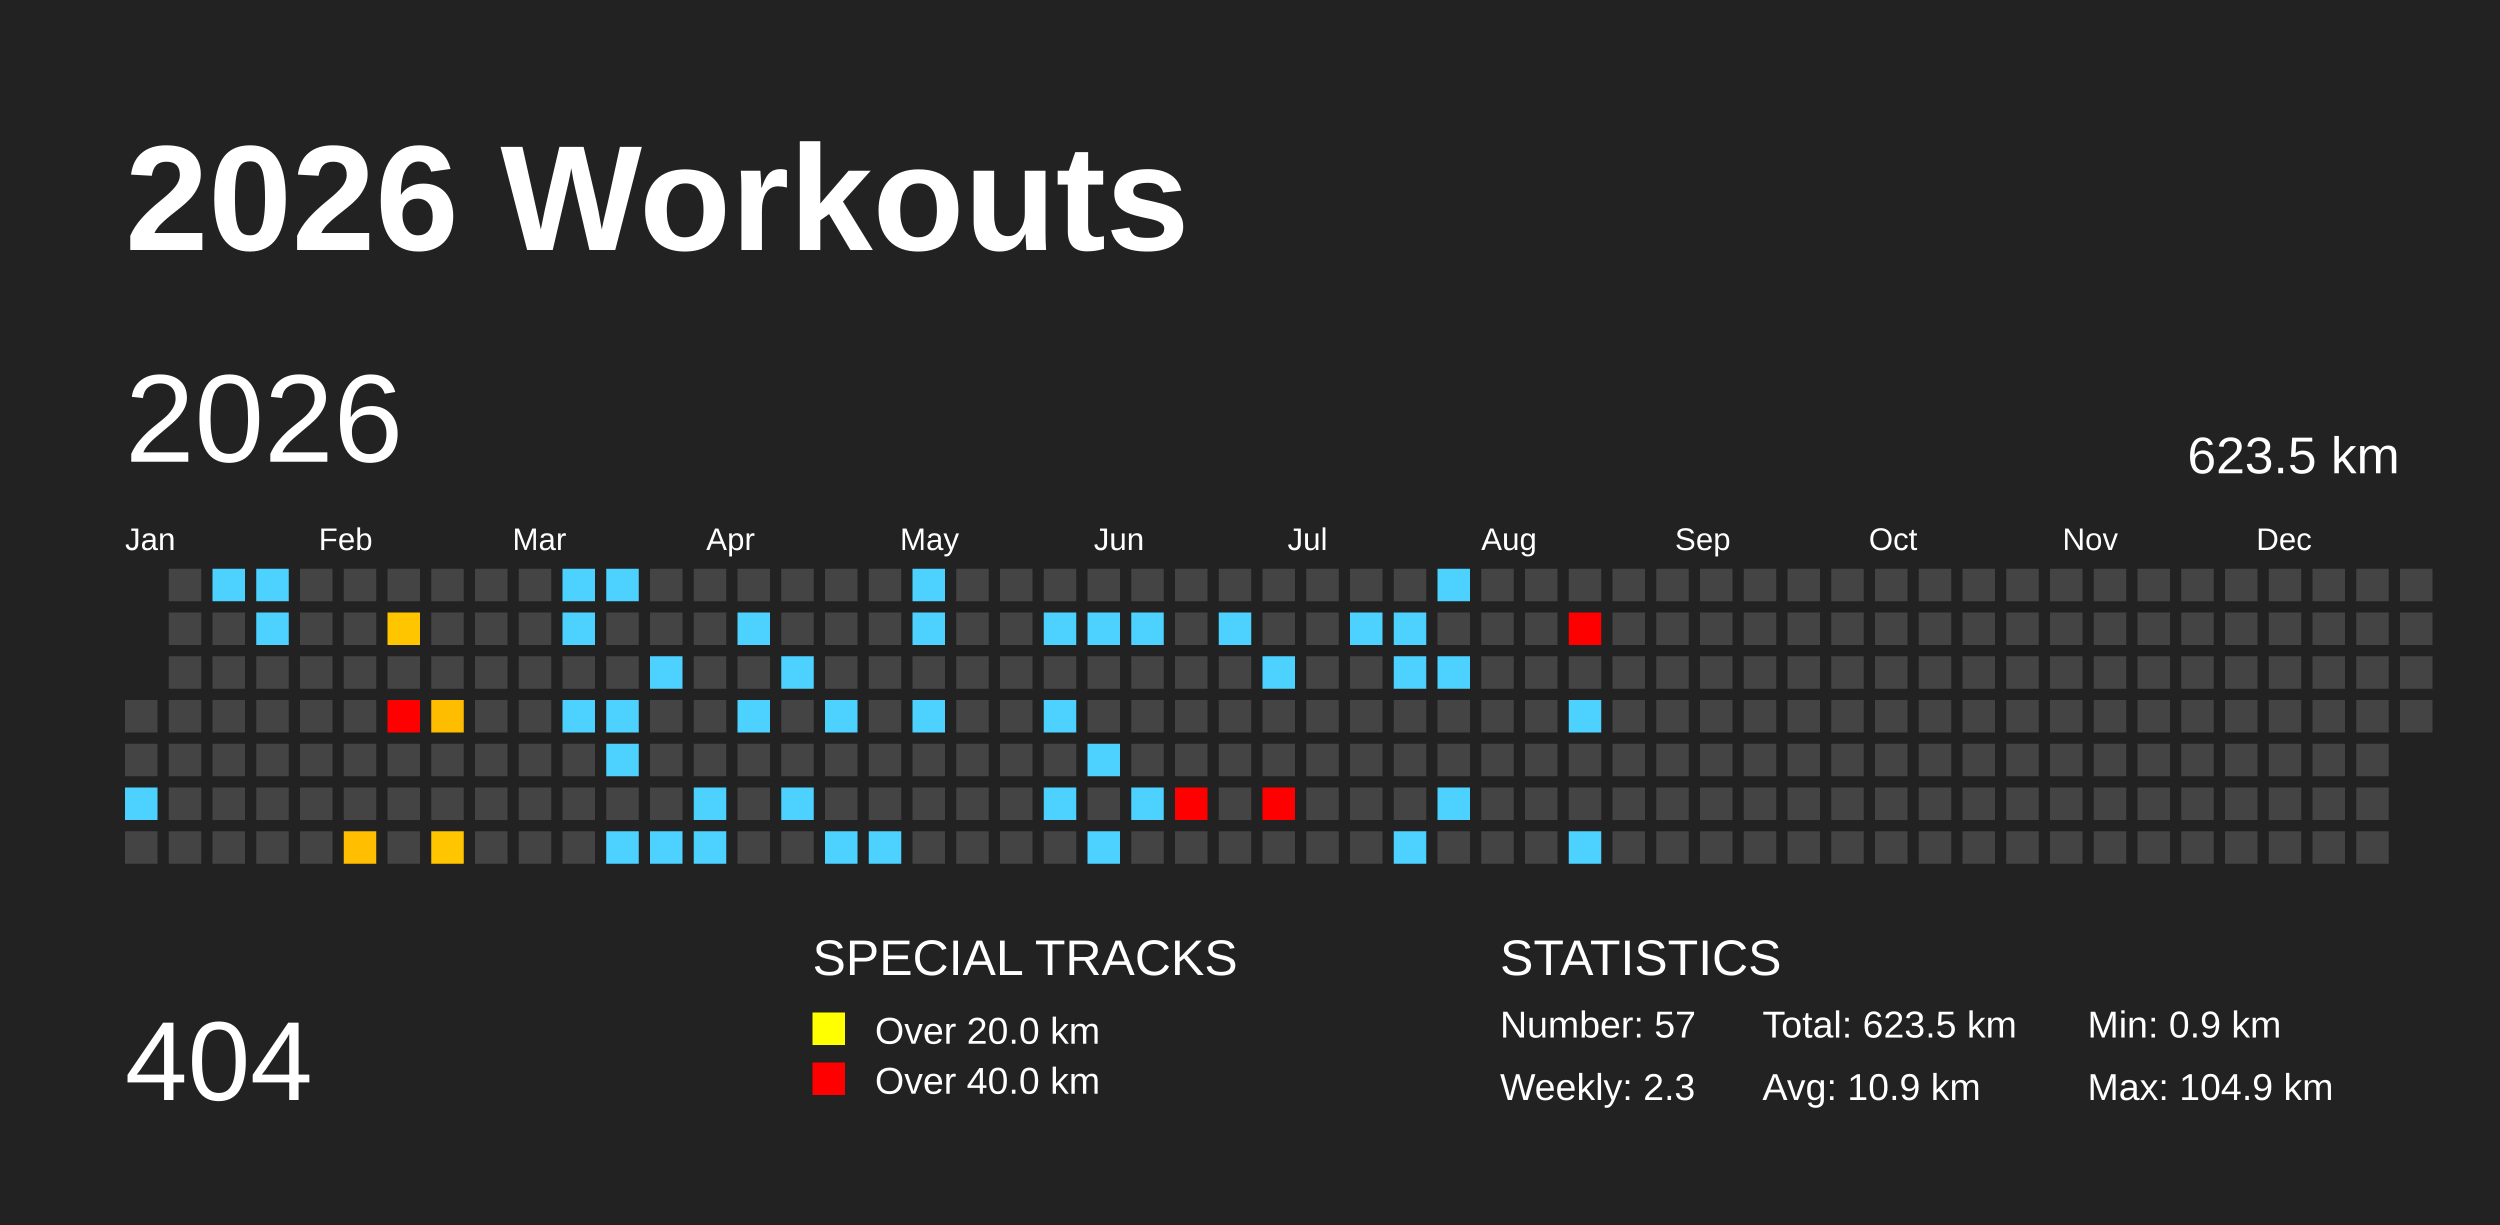
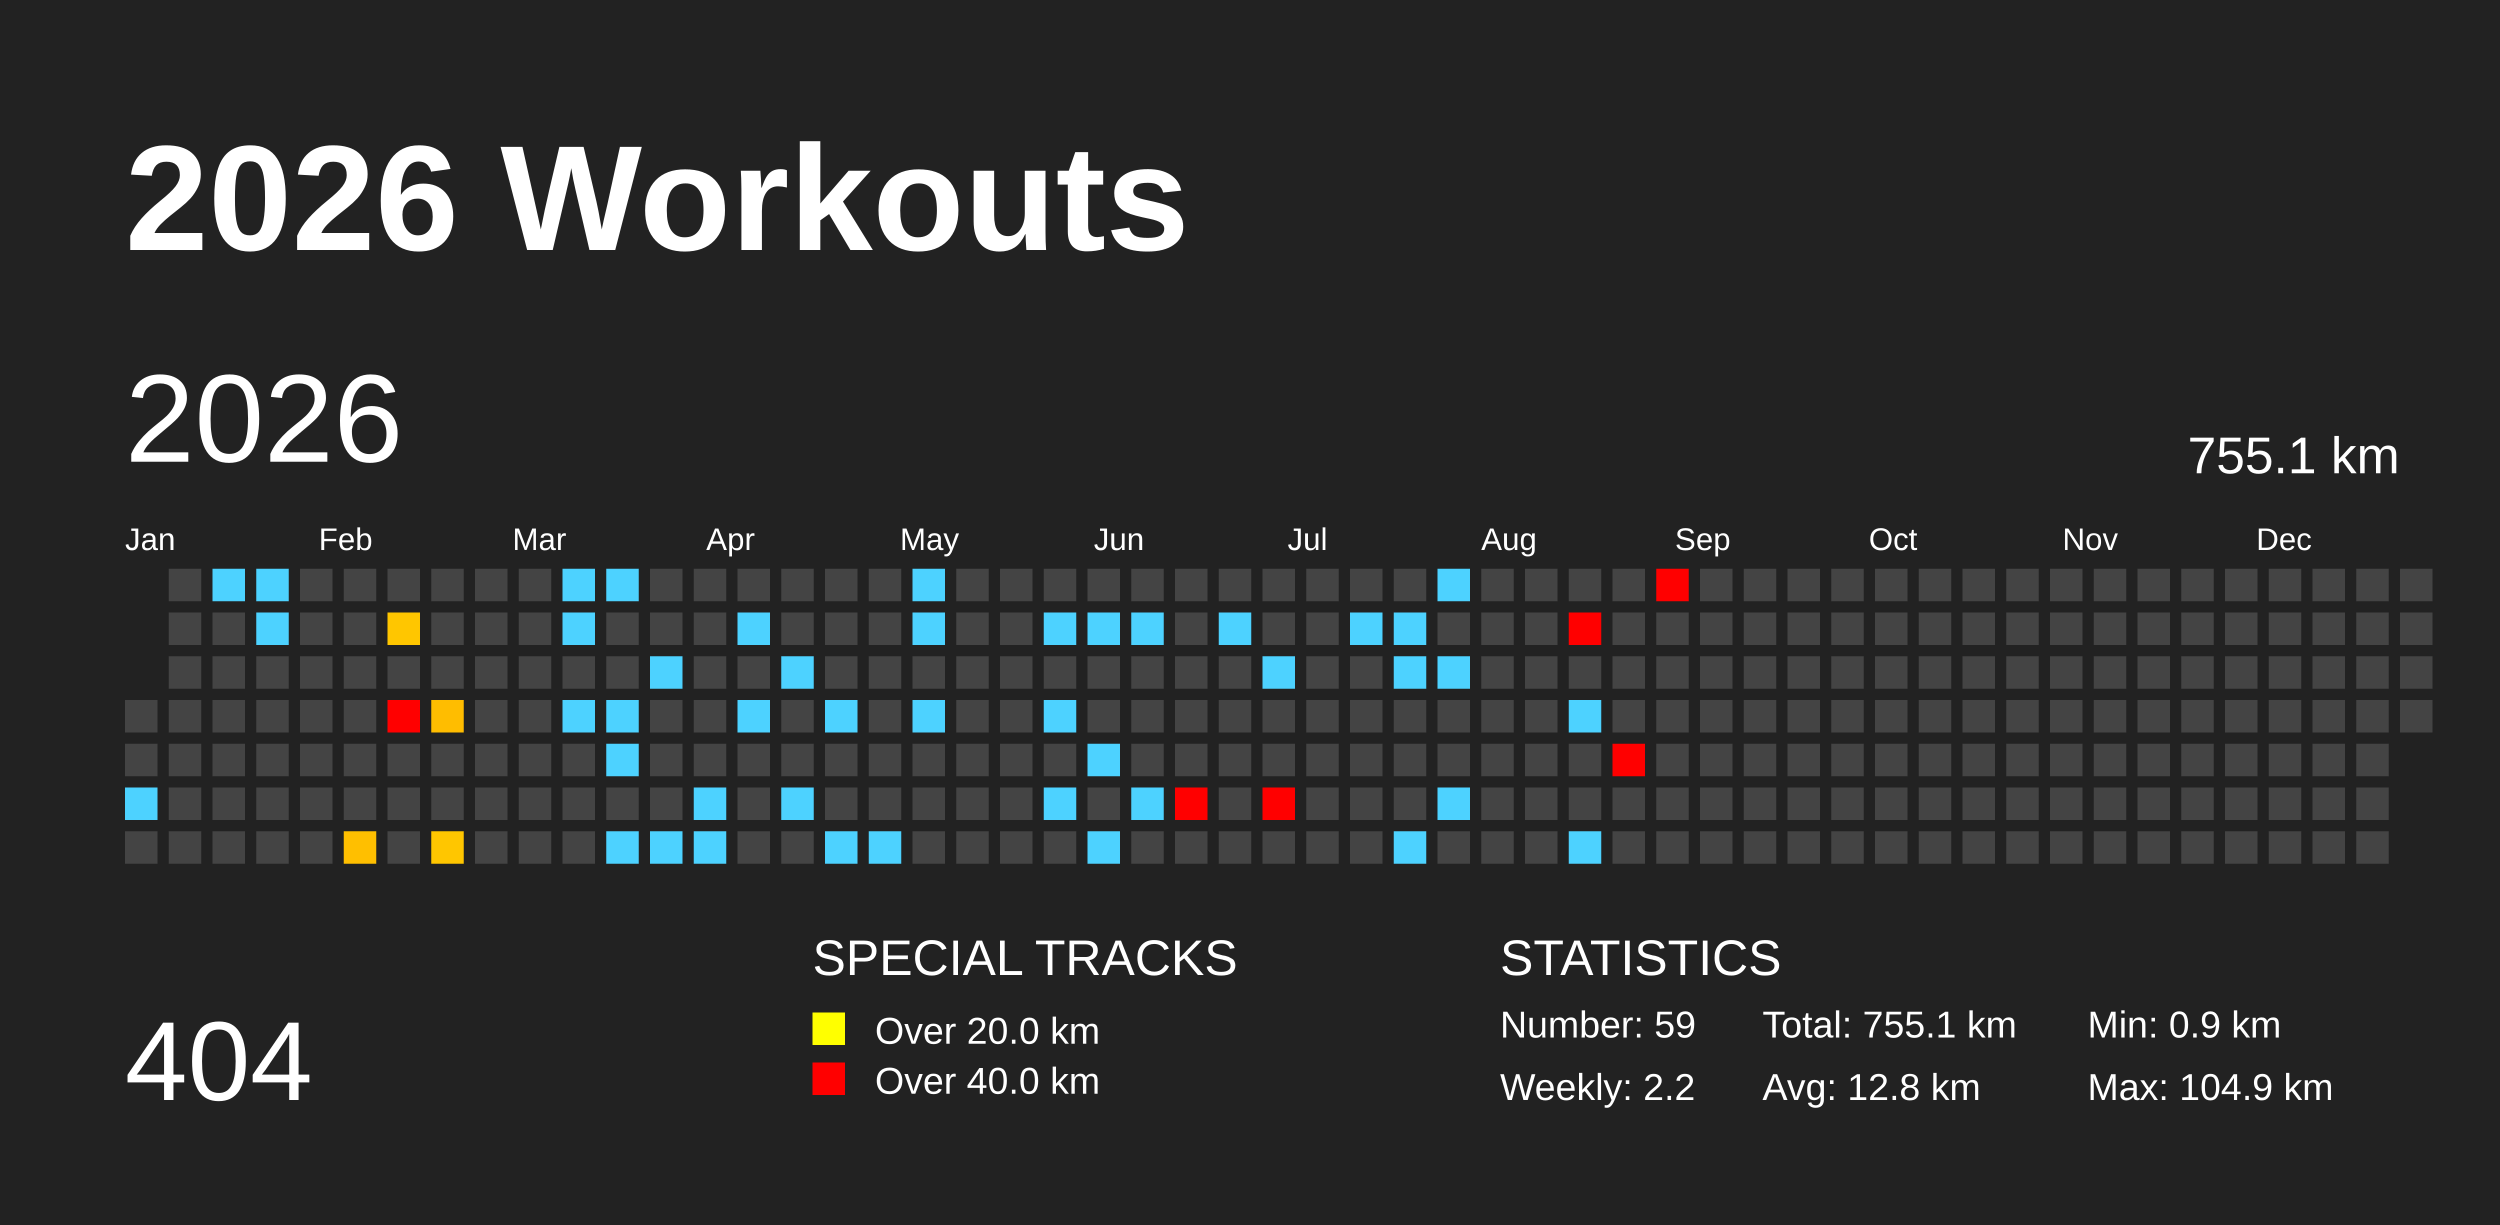
<svg xmlns="http://www.w3.org/2000/svg" baseProfile="full" height="98mm" version="1.1" viewBox="0,0,200,98" width="200mm">
  <defs>
    <pattern height="2" id="indoor-stripe" patternUnits="userSpaceOnUse" width="2">
      <line stroke="white" stroke-opacity="0.45" stroke-width="0.5" x1="0" x2="2" y1="2" y2="0" />
    </pattern>
  </defs>
  <rect fill="#222222" height="98" width="200" x="0" y="0" />
  <text fill="#FFFFFF" style="font-size:12px; font-family:Arial; font-weight:bold;" x="10" y="20">2026 Workouts</text>
  <text fill="#FFFFFF" style="font-size:9px; font-family:Arial" x="10" y="88">404</text>
  <text fill="#FFFFFF" style="font-size:4px; font-family:Arial" x="65" y="78">SPECIAL TRACKS</text>
  <rect fill="yellow" height="2.6" width="2.6" x="65" y="81" />
  <text fill="#FFFFFF" style="font-size:3px; font-family:Arial" x="70" y="83.5">Over 20.0 km</text>
  <rect fill="red" height="2.6" width="2.6" x="65" y="85" />
  <text fill="#FFFFFF" style="font-size:3px; font-family:Arial" x="70" y="87.5">Over 40.0 km</text>
  <text fill="#FFFFFF" style="font-size:4px; font-family:Arial" x="120" y="78">STATISTICS</text>
-   <text fill="#FFFFFF" style="font-size:3px; font-family:Arial" x="120" y="83">Number: 57</text>
-   <text fill="#FFFFFF" style="font-size:3px; font-family:Arial" x="120" y="88">Weekly: 2.3</text>
-   <text fill="#FFFFFF" style="font-size:3px; font-family:Arial" x="141" y="83">Total: 623.5 km</text>
-   <text fill="#FFFFFF" style="font-size:3px; font-family:Arial" x="141" y="88">Avg: 10.9 km</text>
+   <text fill="#FFFFFF" style="font-size:3px; font-family:Arial" x="120" y="83">Number: 59</text>
+   <text fill="#FFFFFF" style="font-size:3px; font-family:Arial" x="120" y="88">Weekly: 2.2</text>
+   <text fill="#FFFFFF" style="font-size:3px; font-family:Arial" x="141" y="83">Total: 755.1 km</text>
+   <text fill="#FFFFFF" style="font-size:3px; font-family:Arial" x="141" y="88">Avg: 12.8 km</text>
  <text fill="#FFFFFF" style="font-size:3px; font-family:Arial" x="167" y="83">Min: 0.9 km</text>
  <text fill="#FFFFFF" style="font-size:3px; font-family:Arial" x="167" y="88">Max: 104.9 km</text>
  <text dominant-baseline="hanging" fill="#FFFFFF" style="font-size:10.0px; font-family:Arial;" x="10" y="30">2026</text>
-   <text dominant-baseline="hanging" fill="#FFFFFF" style="font-size:4.125px; font-family:Arial;" x="175" y="35">623.5 km</text>
+   <text dominant-baseline="hanging" fill="#FFFFFF" style="font-size:4.125px; font-family:Arial;" x="175" y="35">755.1 km</text>
  <text fill="#FFFFFF" style="font-size:2.5px; font-family:Arial" x="10.0" y="44">Jan</text>
  <text fill="#FFFFFF" style="font-size:2.5px; font-family:Arial" x="25.5" y="44">Feb</text>
  <text fill="#FFFFFF" style="font-size:2.5px; font-family:Arial" x="41.0" y="44">Mar</text>
  <text fill="#FFFFFF" style="font-size:2.5px; font-family:Arial" x="56.5" y="44">Apr</text>
  <text fill="#FFFFFF" style="font-size:2.5px; font-family:Arial" x="72.0" y="44">May</text>
  <text fill="#FFFFFF" style="font-size:2.5px; font-family:Arial" x="87.5" y="44">Jun</text>
  <text fill="#FFFFFF" style="font-size:2.5px; font-family:Arial" x="103.0" y="44">Jul</text>
  <text fill="#FFFFFF" style="font-size:2.5px; font-family:Arial" x="118.5" y="44">Aug</text>
  <text fill="#FFFFFF" style="font-size:2.5px; font-family:Arial" x="134.0" y="44">Sep</text>
  <text fill="#FFFFFF" style="font-size:2.5px; font-family:Arial" x="149.5" y="44">Oct</text>
  <text fill="#FFFFFF" style="font-size:2.5px; font-family:Arial" x="165.0" y="44">Nov</text>
  <text fill="#FFFFFF" style="font-size:2.5px; font-family:Arial" x="180.5" y="44">Dec</text>
  <rect fill="#444444" height="2.6" width="2.6" x="10.0" y="56.0" />
  <rect fill="#444444" height="2.6" width="2.6" x="10.0" y="59.5" />
  <rect fill="#4dd2ff" height="2.6" width="2.6" x="10.0" y="63.0" />
  <rect fill="#444444" height="2.6" width="2.6" x="10.0" y="66.5" />
  <rect fill="#444444" height="2.6" width="2.6" x="13.5" y="45.5" />
  <rect fill="#444444" height="2.6" width="2.6" x="13.5" y="49.0" />
  <rect fill="#444444" height="2.6" width="2.6" x="13.5" y="52.5" />
  <rect fill="#444444" height="2.6" width="2.6" x="13.5" y="56.0" />
  <rect fill="#444444" height="2.6" width="2.6" x="13.5" y="59.5" />
  <rect fill="#444444" height="2.6" width="2.6" x="13.5" y="63.0" />
  <rect fill="#444444" height="2.6" width="2.6" x="13.5" y="66.5" />
  <rect fill="#4dd2ff" height="2.6" width="2.6" x="17.0" y="45.5" />
  <rect fill="#444444" height="2.6" width="2.6" x="17.0" y="49.0" />
  <rect fill="#444444" height="2.6" width="2.6" x="17.0" y="52.5" />
  <rect fill="#444444" height="2.6" width="2.6" x="17.0" y="56.0" />
  <rect fill="#444444" height="2.6" width="2.6" x="17.0" y="59.5" />
  <rect fill="#444444" height="2.6" width="2.6" x="17.0" y="63.0" />
  <rect fill="#444444" height="2.6" width="2.6" x="17.0" y="66.5" />
  <rect fill="#4dd2ff" height="2.6" width="2.6" x="20.5" y="45.5" />
  <rect fill="#4dd2ff" height="2.6" width="2.6" x="20.5" y="49.0" />
  <rect fill="#444444" height="2.6" width="2.6" x="20.5" y="52.5" />
  <rect fill="#444444" height="2.6" width="2.6" x="20.5" y="56.0" />
  <rect fill="#444444" height="2.6" width="2.6" x="20.5" y="59.5" />
  <rect fill="#444444" height="2.6" width="2.6" x="20.5" y="63.0" />
  <rect fill="#444444" height="2.6" width="2.6" x="20.5" y="66.5" />
  <rect fill="#444444" height="2.6" width="2.6" x="24.0" y="45.5" />
  <rect fill="#444444" height="2.6" width="2.6" x="24.0" y="49.0" />
  <rect fill="#444444" height="2.6" width="2.6" x="24.0" y="52.5" />
  <rect fill="#444444" height="2.6" width="2.6" x="24.0" y="56.0" />
  <rect fill="#444444" height="2.6" width="2.6" x="24.0" y="59.5" />
  <rect fill="#444444" height="2.6" width="2.6" x="24.0" y="63.0" />
  <rect fill="#444444" height="2.6" width="2.6" x="24.0" y="66.5" />
  <rect fill="#444444" height="2.6" width="2.6" x="27.5" y="45.5" />
  <rect fill="#444444" height="2.6" width="2.6" x="27.5" y="49.0" />
  <rect fill="#444444" height="2.6" width="2.6" x="27.5" y="52.5" />
  <rect fill="#444444" height="2.6" width="2.6" x="27.5" y="56.0" />
  <rect fill="#444444" height="2.6" width="2.6" x="27.5" y="59.5" />
  <rect fill="#444444" height="2.6" width="2.6" x="27.5" y="63.0" />
  <rect fill="#ffbf00" height="2.6" width="2.6" x="27.5" y="66.5" />
  <rect fill="#444444" height="2.6" width="2.6" x="31.0" y="45.5" />
  <rect fill="#ffc600" height="2.6" width="2.6" x="31.0" y="49.0" />
  <rect fill="#444444" height="2.6" width="2.6" x="31.0" y="52.5" />
  <rect fill="red" height="2.6" width="2.6" x="31.0" y="56.0" />
  <rect fill="#444444" height="2.6" width="2.6" x="31.0" y="59.5" />
  <rect fill="#444444" height="2.6" width="2.6" x="31.0" y="63.0" />
  <rect fill="#444444" height="2.6" width="2.6" x="31.0" y="66.5" />
  <rect fill="#444444" height="2.6" width="2.6" x="34.5" y="45.5" />
  <rect fill="#444444" height="2.6" width="2.6" x="34.5" y="49.0" />
  <rect fill="#444444" height="2.6" width="2.6" x="34.5" y="52.5" />
  <rect fill="#ffbd00" height="2.6" width="2.6" x="34.5" y="56.0" />
  <rect fill="#444444" height="2.6" width="2.6" x="34.5" y="59.5" />
  <rect fill="#444444" height="2.6" width="2.6" x="34.5" y="63.0" />
  <rect fill="#ffc600" height="2.6" width="2.6" x="34.5" y="66.5" />
  <rect fill="#444444" height="2.6" width="2.6" x="38.0" y="45.5" />
  <rect fill="#444444" height="2.6" width="2.6" x="38.0" y="49.0" />
  <rect fill="#444444" height="2.6" width="2.6" x="38.0" y="52.5" />
  <rect fill="#444444" height="2.6" width="2.6" x="38.0" y="56.0" />
  <rect fill="#444444" height="2.6" width="2.6" x="38.0" y="59.5" />
  <rect fill="#444444" height="2.6" width="2.6" x="38.0" y="63.0" />
  <rect fill="#444444" height="2.6" width="2.6" x="38.0" y="66.5" />
  <rect fill="#444444" height="2.6" width="2.6" x="41.5" y="45.5" />
  <rect fill="#444444" height="2.6" width="2.6" x="41.5" y="49.0" />
  <rect fill="#444444" height="2.6" width="2.6" x="41.5" y="52.5" />
  <rect fill="#444444" height="2.6" width="2.6" x="41.5" y="56.0" />
  <rect fill="#444444" height="2.6" width="2.6" x="41.5" y="59.5" />
  <rect fill="#444444" height="2.6" width="2.6" x="41.5" y="63.0" />
  <rect fill="#444444" height="2.6" width="2.6" x="41.5" y="66.5" />
  <rect fill="#4dd2ff" height="2.6" width="2.6" x="45.0" y="45.5" />
  <rect fill="#4dd2ff" height="2.6" width="2.6" x="45.0" y="49.0" />
  <rect fill="#444444" height="2.6" width="2.6" x="45.0" y="52.5" />
  <rect fill="#4dd2ff" height="2.6" width="2.6" x="45.0" y="56.0" />
  <rect fill="#444444" height="2.6" width="2.6" x="45.0" y="59.5" />
  <rect fill="#444444" height="2.6" width="2.6" x="45.0" y="63.0" />
  <rect fill="#444444" height="2.6" width="2.6" x="45.0" y="66.5" />
  <rect fill="#4dd2ff" height="2.6" width="2.6" x="48.5" y="45.5" />
  <rect fill="#444444" height="2.6" width="2.6" x="48.5" y="49.0" />
  <rect fill="#444444" height="2.6" width="2.6" x="48.5" y="52.5" />
  <rect fill="#4dd2ff" height="2.6" width="2.6" x="48.5" y="56.0" />
  <rect fill="#4dd2ff" height="2.6" width="2.6" x="48.5" y="59.5" />
  <rect fill="#444444" height="2.6" width="2.6" x="48.5" y="63.0" />
  <rect fill="#4dd2ff" height="2.6" width="2.6" x="48.5" y="66.5" />
  <rect fill="#444444" height="2.6" width="2.6" x="52.0" y="45.5" />
  <rect fill="#444444" height="2.6" width="2.6" x="52.0" y="49.0" />
  <rect fill="#4dd2ff" height="2.6" width="2.6" x="52.0" y="52.5" />
  <rect fill="#444444" height="2.6" width="2.6" x="52.0" y="56.0" />
  <rect fill="#444444" height="2.6" width="2.6" x="52.0" y="59.5" />
  <rect fill="#444444" height="2.6" width="2.6" x="52.0" y="63.0" />
  <rect fill="#4dd2ff" height="2.6" width="2.6" x="52.0" y="66.5" />
  <rect fill="#444444" height="2.6" width="2.6" x="55.5" y="45.5" />
  <rect fill="#444444" height="2.6" width="2.6" x="55.5" y="49.0" />
  <rect fill="#444444" height="2.6" width="2.6" x="55.5" y="52.5" />
  <rect fill="#444444" height="2.6" width="2.6" x="55.5" y="56.0" />
  <rect fill="#444444" height="2.6" width="2.6" x="55.5" y="59.5" />
  <rect fill="#4dd2ff" height="2.6" width="2.6" x="55.5" y="63.0" />
  <rect fill="#4dd2ff" height="2.6" width="2.6" x="55.5" y="66.5" />
  <rect fill="#444444" height="2.6" width="2.6" x="59.0" y="45.5" />
  <rect fill="#4dd2ff" height="2.6" width="2.6" x="59.0" y="49.0" />
  <rect fill="#444444" height="2.6" width="2.6" x="59.0" y="52.5" />
  <rect fill="#4dd2ff" height="2.6" width="2.6" x="59.0" y="56.0" />
  <rect fill="#444444" height="2.6" width="2.6" x="59.0" y="59.5" />
  <rect fill="#444444" height="2.6" width="2.6" x="59.0" y="63.0" />
  <rect fill="#444444" height="2.6" width="2.6" x="59.0" y="66.5" />
  <rect fill="#444444" height="2.6" width="2.6" x="62.5" y="45.5" />
  <rect fill="#444444" height="2.6" width="2.6" x="62.5" y="49.0" />
  <rect fill="#4dd2ff" height="2.6" width="2.6" x="62.5" y="52.5" />
  <rect fill="#444444" height="2.6" width="2.6" x="62.5" y="56.0" />
  <rect fill="#444444" height="2.6" width="2.6" x="62.5" y="59.5" />
  <rect fill="#4dd2ff" height="2.6" width="2.6" x="62.5" y="63.0" />
  <rect fill="#444444" height="2.6" width="2.6" x="62.5" y="66.5" />
  <rect fill="#444444" height="2.6" width="2.6" x="66.0" y="45.5" />
  <rect fill="#444444" height="2.6" width="2.6" x="66.0" y="49.0" />
  <rect fill="#444444" height="2.6" width="2.6" x="66.0" y="52.5" />
  <rect fill="#4dd2ff" height="2.6" width="2.6" x="66.0" y="56.0" />
  <rect fill="#444444" height="2.6" width="2.6" x="66.0" y="59.5" />
  <rect fill="#444444" height="2.6" width="2.6" x="66.0" y="63.0" />
  <rect fill="#4dd2ff" height="2.6" width="2.6" x="66.0" y="66.5" />
  <rect fill="#444444" height="2.6" width="2.6" x="69.5" y="45.5" />
  <rect fill="#444444" height="2.6" width="2.6" x="69.5" y="49.0" />
  <rect fill="#444444" height="2.6" width="2.6" x="69.5" y="52.5" />
  <rect fill="#444444" height="2.6" width="2.6" x="69.5" y="56.0" />
  <rect fill="#444444" height="2.6" width="2.6" x="69.5" y="59.5" />
  <rect fill="#444444" height="2.6" width="2.6" x="69.5" y="63.0" />
  <rect fill="#4dd2ff" height="2.6" width="2.6" x="69.5" y="66.5" />
  <rect fill="#4dd2ff" height="2.6" width="2.6" x="73.0" y="45.5" />
  <rect fill="#4dd2ff" height="2.6" width="2.6" x="73.0" y="49.0" />
  <rect fill="#444444" height="2.6" width="2.6" x="73.0" y="52.5" />
  <rect fill="#4dd2ff" height="2.6" width="2.6" x="73.0" y="56.0" />
  <rect fill="#444444" height="2.6" width="2.6" x="73.0" y="59.5" />
  <rect fill="#444444" height="2.6" width="2.6" x="73.0" y="63.0" />
  <rect fill="#444444" height="2.6" width="2.6" x="73.0" y="66.5" />
  <rect fill="#444444" height="2.6" width="2.6" x="76.5" y="45.5" />
  <rect fill="#444444" height="2.6" width="2.6" x="76.5" y="49.0" />
  <rect fill="#444444" height="2.6" width="2.6" x="76.5" y="52.5" />
  <rect fill="#444444" height="2.6" width="2.6" x="76.5" y="56.0" />
  <rect fill="#444444" height="2.6" width="2.6" x="76.5" y="59.5" />
  <rect fill="#444444" height="2.6" width="2.6" x="76.5" y="63.0" />
  <rect fill="#444444" height="2.6" width="2.6" x="76.5" y="66.5" />
  <rect fill="#444444" height="2.6" width="2.6" x="80.0" y="45.5" />
  <rect fill="#444444" height="2.6" width="2.6" x="80.0" y="49.0" />
  <rect fill="#444444" height="2.6" width="2.6" x="80.0" y="52.5" />
  <rect fill="#444444" height="2.6" width="2.6" x="80.0" y="56.0" />
  <rect fill="#444444" height="2.6" width="2.6" x="80.0" y="59.5" />
  <rect fill="#444444" height="2.6" width="2.6" x="80.0" y="63.0" />
  <rect fill="#444444" height="2.6" width="2.6" x="80.0" y="66.5" />
  <rect fill="#444444" height="2.6" width="2.6" x="83.5" y="45.5" />
  <rect fill="#4dd2ff" height="2.6" width="2.6" x="83.5" y="49.0" />
  <rect fill="#444444" height="2.6" width="2.6" x="83.5" y="52.5" />
  <rect fill="#4dd2ff" height="2.6" width="2.6" x="83.5" y="56.0" />
  <rect fill="#444444" height="2.6" width="2.6" x="83.5" y="59.5" />
  <rect fill="#4dd2ff" height="2.6" width="2.6" x="83.5" y="63.0" />
  <rect fill="#444444" height="2.6" width="2.6" x="83.5" y="66.5" />
  <rect fill="#444444" height="2.6" width="2.6" x="87.0" y="45.5" />
  <rect fill="#4dd2ff" height="2.6" width="2.6" x="87.0" y="49.0" />
  <rect fill="#444444" height="2.6" width="2.6" x="87.0" y="52.5" />
  <rect fill="#444444" height="2.6" width="2.6" x="87.0" y="56.0" />
  <rect fill="#4dd2ff" height="2.6" width="2.6" x="87.0" y="59.5" />
  <rect fill="#444444" height="2.6" width="2.6" x="87.0" y="63.0" />
  <rect fill="#4dd2ff" height="2.6" width="2.6" x="87.0" y="66.5" />
  <rect fill="#444444" height="2.6" width="2.6" x="90.5" y="45.5" />
  <rect fill="#4dd2ff" height="2.6" width="2.6" x="90.5" y="49.0" />
  <rect fill="#444444" height="2.6" width="2.6" x="90.5" y="52.5" />
  <rect fill="#444444" height="2.6" width="2.6" x="90.5" y="56.0" />
  <rect fill="#444444" height="2.6" width="2.6" x="90.5" y="59.5" />
  <rect fill="#4dd2ff" height="2.6" width="2.6" x="90.5" y="63.0" />
  <rect fill="#444444" height="2.6" width="2.6" x="90.5" y="66.5" />
  <rect fill="#444444" height="2.6" width="2.6" x="94.0" y="45.5" />
  <rect fill="#444444" height="2.6" width="2.6" x="94.0" y="49.0" />
  <rect fill="#444444" height="2.6" width="2.6" x="94.0" y="52.5" />
  <rect fill="#444444" height="2.6" width="2.6" x="94.0" y="56.0" />
  <rect fill="#444444" height="2.6" width="2.6" x="94.0" y="59.5" />
  <rect fill="red" height="2.6" width="2.6" x="94.0" y="63.0" />
  <rect fill="#444444" height="2.6" width="2.6" x="94.0" y="66.5" />
  <rect fill="#444444" height="2.6" width="2.6" x="97.5" y="45.5" />
  <rect fill="#4dd2ff" height="2.6" width="2.6" x="97.5" y="49.0" />
  <rect fill="#444444" height="2.6" width="2.6" x="97.5" y="52.5" />
  <rect fill="#444444" height="2.6" width="2.6" x="97.5" y="56.0" />
  <rect fill="#444444" height="2.6" width="2.6" x="97.5" y="59.5" />
  <rect fill="#444444" height="2.6" width="2.6" x="97.5" y="63.0" />
  <rect fill="#444444" height="2.6" width="2.6" x="97.5" y="66.5" />
  <rect fill="#444444" height="2.6" width="2.6" x="101.0" y="45.5" />
  <rect fill="#444444" height="2.6" width="2.6" x="101.0" y="49.0" />
  <rect fill="#4dd2ff" height="2.6" width="2.6" x="101.0" y="52.5" />
  <rect fill="#444444" height="2.6" width="2.6" x="101.0" y="56.0" />
  <rect fill="#444444" height="2.6" width="2.6" x="101.0" y="59.5" />
  <rect fill="red" height="2.6" width="2.6" x="101.0" y="63.0" />
  <rect fill="#444444" height="2.6" width="2.6" x="101.0" y="66.5" />
  <rect fill="#444444" height="2.6" width="2.6" x="104.5" y="45.5" />
  <rect fill="#444444" height="2.6" width="2.6" x="104.5" y="49.0" />
  <rect fill="#444444" height="2.6" width="2.6" x="104.5" y="52.5" />
  <rect fill="#444444" height="2.6" width="2.6" x="104.5" y="56.0" />
  <rect fill="#444444" height="2.6" width="2.6" x="104.5" y="59.5" />
  <rect fill="#444444" height="2.6" width="2.6" x="104.5" y="63.0" />
  <rect fill="#444444" height="2.6" width="2.6" x="104.5" y="66.5" />
  <rect fill="#444444" height="2.6" width="2.6" x="108.0" y="45.5" />
  <rect fill="#4dd2ff" height="2.6" width="2.6" x="108.0" y="49.0" />
  <rect fill="#444444" height="2.6" width="2.6" x="108.0" y="52.5" />
  <rect fill="#444444" height="2.6" width="2.6" x="108.0" y="56.0" />
  <rect fill="#444444" height="2.6" width="2.6" x="108.0" y="59.5" />
  <rect fill="#444444" height="2.6" width="2.6" x="108.0" y="63.0" />
  <rect fill="#444444" height="2.6" width="2.6" x="108.0" y="66.5" />
  <rect fill="#444444" height="2.6" width="2.6" x="111.5" y="45.5" />
  <rect fill="#4dd2ff" height="2.6" width="2.6" x="111.5" y="49.0" />
  <rect fill="#4dd2ff" height="2.6" width="2.6" x="111.5" y="52.5" />
  <rect fill="#444444" height="2.6" width="2.6" x="111.5" y="56.0" />
  <rect fill="#444444" height="2.6" width="2.6" x="111.5" y="59.5" />
  <rect fill="#444444" height="2.6" width="2.6" x="111.5" y="63.0" />
  <rect fill="#4dd2ff" height="2.6" width="2.6" x="111.5" y="66.5" />
  <rect fill="#4dd2ff" height="2.6" width="2.6" x="115.0" y="45.5" />
  <rect fill="#444444" height="2.6" width="2.6" x="115.0" y="49.0" />
  <rect fill="#4dd2ff" height="2.6" width="2.6" x="115.0" y="52.5" />
  <rect fill="#444444" height="2.6" width="2.6" x="115.0" y="56.0" />
  <rect fill="#444444" height="2.6" width="2.6" x="115.0" y="59.5" />
  <rect fill="#4dd2ff" height="2.6" width="2.6" x="115.0" y="63.0" />
  <rect fill="#444444" height="2.6" width="2.6" x="115.0" y="66.5" />
  <rect fill="#444444" height="2.6" width="2.6" x="118.5" y="45.5" />
  <rect fill="#444444" height="2.6" width="2.6" x="118.5" y="49.0" />
  <rect fill="#444444" height="2.6" width="2.6" x="118.5" y="52.5" />
  <rect fill="#444444" height="2.6" width="2.6" x="118.5" y="56.0" />
  <rect fill="#444444" height="2.6" width="2.6" x="118.5" y="59.5" />
  <rect fill="#444444" height="2.6" width="2.6" x="118.5" y="63.0" />
  <rect fill="#444444" height="2.6" width="2.6" x="118.5" y="66.5" />
  <rect fill="#444444" height="2.6" width="2.6" x="122.0" y="45.5" />
  <rect fill="#444444" height="2.6" width="2.6" x="122.0" y="49.0" />
  <rect fill="#444444" height="2.6" width="2.6" x="122.0" y="52.5" />
  <rect fill="#444444" height="2.6" width="2.6" x="122.0" y="56.0" />
  <rect fill="#444444" height="2.6" width="2.6" x="122.0" y="59.5" />
  <rect fill="#444444" height="2.6" width="2.6" x="122.0" y="63.0" />
  <rect fill="#444444" height="2.6" width="2.6" x="122.0" y="66.5" />
  <rect fill="#444444" height="2.6" width="2.6" x="125.5" y="45.5" />
  <rect fill="red" height="2.6" width="2.6" x="125.5" y="49.0" />
  <rect fill="#444444" height="2.6" width="2.6" x="125.5" y="52.5" />
  <rect fill="#4dd2ff" height="2.6" width="2.6" x="125.5" y="56.0" />
  <rect fill="#444444" height="2.6" width="2.6" x="125.5" y="59.5" />
  <rect fill="#444444" height="2.6" width="2.6" x="125.5" y="63.0" />
  <rect fill="#4dd2ff" height="2.6" width="2.6" x="125.5" y="66.5" />
  <rect fill="#444444" height="2.6" width="2.6" x="129.0" y="45.5" />
  <rect fill="#444444" height="2.6" width="2.6" x="129.0" y="49.0" />
  <rect fill="#444444" height="2.6" width="2.6" x="129.0" y="52.5" />
  <rect fill="#444444" height="2.6" width="2.6" x="129.0" y="56.0" />
-   <rect fill="#444444" height="2.6" width="2.6" x="129.0" y="59.5" />
+   <rect fill="red" height="2.6" width="2.6" x="129.0" y="59.5" />
  <rect fill="#444444" height="2.6" width="2.6" x="129.0" y="63.0" />
  <rect fill="#444444" height="2.6" width="2.6" x="129.0" y="66.5" />
-   <rect fill="#444444" height="2.6" width="2.6" x="132.5" y="45.5" />
+   <rect fill="red" height="2.6" width="2.6" x="132.5" y="45.5" />
  <rect fill="#444444" height="2.6" width="2.6" x="132.5" y="49.0" />
  <rect fill="#444444" height="2.6" width="2.6" x="132.5" y="52.5" />
  <rect fill="#444444" height="2.6" width="2.6" x="132.5" y="56.0" />
  <rect fill="#444444" height="2.6" width="2.6" x="132.5" y="59.5" />
  <rect fill="#444444" height="2.6" width="2.6" x="132.5" y="63.0" />
  <rect fill="#444444" height="2.6" width="2.6" x="132.5" y="66.5" />
  <rect fill="#444444" height="2.6" width="2.6" x="136.0" y="45.5" />
  <rect fill="#444444" height="2.6" width="2.6" x="136.0" y="49.0" />
  <rect fill="#444444" height="2.6" width="2.6" x="136.0" y="52.5" />
  <rect fill="#444444" height="2.6" width="2.6" x="136.0" y="56.0" />
  <rect fill="#444444" height="2.6" width="2.6" x="136.0" y="59.5" />
  <rect fill="#444444" height="2.6" width="2.6" x="136.0" y="63.0" />
  <rect fill="#444444" height="2.6" width="2.6" x="136.0" y="66.5" />
  <rect fill="#444444" height="2.6" width="2.6" x="139.5" y="45.5" />
  <rect fill="#444444" height="2.6" width="2.6" x="139.5" y="49.0" />
  <rect fill="#444444" height="2.6" width="2.6" x="139.5" y="52.5" />
  <rect fill="#444444" height="2.6" width="2.6" x="139.5" y="56.0" />
  <rect fill="#444444" height="2.6" width="2.6" x="139.5" y="59.5" />
  <rect fill="#444444" height="2.6" width="2.6" x="139.5" y="63.0" />
  <rect fill="#444444" height="2.6" width="2.6" x="139.5" y="66.5" />
  <rect fill="#444444" height="2.6" width="2.6" x="143.0" y="45.5" />
  <rect fill="#444444" height="2.6" width="2.6" x="143.0" y="49.0" />
  <rect fill="#444444" height="2.6" width="2.6" x="143.0" y="52.5" />
  <rect fill="#444444" height="2.6" width="2.6" x="143.0" y="56.0" />
  <rect fill="#444444" height="2.6" width="2.6" x="143.0" y="59.5" />
  <rect fill="#444444" height="2.6" width="2.6" x="143.0" y="63.0" />
  <rect fill="#444444" height="2.6" width="2.6" x="143.0" y="66.5" />
  <rect fill="#444444" height="2.6" width="2.6" x="146.5" y="45.5" />
  <rect fill="#444444" height="2.6" width="2.6" x="146.5" y="49.0" />
  <rect fill="#444444" height="2.6" width="2.6" x="146.5" y="52.5" />
  <rect fill="#444444" height="2.6" width="2.6" x="146.5" y="56.0" />
  <rect fill="#444444" height="2.6" width="2.6" x="146.5" y="59.5" />
  <rect fill="#444444" height="2.6" width="2.6" x="146.5" y="63.0" />
  <rect fill="#444444" height="2.6" width="2.6" x="146.5" y="66.5" />
  <rect fill="#444444" height="2.6" width="2.6" x="150.0" y="45.5" />
  <rect fill="#444444" height="2.6" width="2.6" x="150.0" y="49.0" />
  <rect fill="#444444" height="2.6" width="2.6" x="150.0" y="52.5" />
  <rect fill="#444444" height="2.6" width="2.6" x="150.0" y="56.0" />
  <rect fill="#444444" height="2.6" width="2.6" x="150.0" y="59.5" />
  <rect fill="#444444" height="2.6" width="2.6" x="150.0" y="63.0" />
  <rect fill="#444444" height="2.6" width="2.6" x="150.0" y="66.5" />
  <rect fill="#444444" height="2.6" width="2.6" x="153.5" y="45.5" />
  <rect fill="#444444" height="2.6" width="2.6" x="153.5" y="49.0" />
  <rect fill="#444444" height="2.6" width="2.6" x="153.5" y="52.5" />
  <rect fill="#444444" height="2.6" width="2.6" x="153.5" y="56.0" />
  <rect fill="#444444" height="2.6" width="2.6" x="153.5" y="59.5" />
  <rect fill="#444444" height="2.6" width="2.6" x="153.5" y="63.0" />
  <rect fill="#444444" height="2.6" width="2.6" x="153.5" y="66.5" />
  <rect fill="#444444" height="2.6" width="2.6" x="157.0" y="45.5" />
  <rect fill="#444444" height="2.6" width="2.6" x="157.0" y="49.0" />
  <rect fill="#444444" height="2.6" width="2.6" x="157.0" y="52.5" />
  <rect fill="#444444" height="2.6" width="2.6" x="157.0" y="56.0" />
  <rect fill="#444444" height="2.6" width="2.6" x="157.0" y="59.5" />
  <rect fill="#444444" height="2.6" width="2.6" x="157.0" y="63.0" />
  <rect fill="#444444" height="2.6" width="2.6" x="157.0" y="66.5" />
  <rect fill="#444444" height="2.6" width="2.6" x="160.5" y="45.5" />
  <rect fill="#444444" height="2.6" width="2.6" x="160.5" y="49.0" />
  <rect fill="#444444" height="2.6" width="2.6" x="160.5" y="52.5" />
  <rect fill="#444444" height="2.6" width="2.6" x="160.5" y="56.0" />
  <rect fill="#444444" height="2.6" width="2.6" x="160.5" y="59.5" />
  <rect fill="#444444" height="2.6" width="2.6" x="160.5" y="63.0" />
  <rect fill="#444444" height="2.6" width="2.6" x="160.5" y="66.5" />
  <rect fill="#444444" height="2.6" width="2.6" x="164.0" y="45.5" />
  <rect fill="#444444" height="2.6" width="2.6" x="164.0" y="49.0" />
  <rect fill="#444444" height="2.6" width="2.6" x="164.0" y="52.5" />
  <rect fill="#444444" height="2.6" width="2.6" x="164.0" y="56.0" />
  <rect fill="#444444" height="2.6" width="2.6" x="164.0" y="59.5" />
  <rect fill="#444444" height="2.6" width="2.6" x="164.0" y="63.0" />
  <rect fill="#444444" height="2.6" width="2.6" x="164.0" y="66.5" />
  <rect fill="#444444" height="2.6" width="2.6" x="167.5" y="45.5" />
  <rect fill="#444444" height="2.6" width="2.6" x="167.5" y="49.0" />
  <rect fill="#444444" height="2.6" width="2.6" x="167.5" y="52.5" />
  <rect fill="#444444" height="2.6" width="2.6" x="167.5" y="56.0" />
  <rect fill="#444444" height="2.6" width="2.6" x="167.5" y="59.5" />
  <rect fill="#444444" height="2.6" width="2.6" x="167.5" y="63.0" />
  <rect fill="#444444" height="2.6" width="2.6" x="167.5" y="66.5" />
  <rect fill="#444444" height="2.6" width="2.6" x="171.0" y="45.5" />
  <rect fill="#444444" height="2.6" width="2.6" x="171.0" y="49.0" />
  <rect fill="#444444" height="2.6" width="2.6" x="171.0" y="52.5" />
  <rect fill="#444444" height="2.6" width="2.6" x="171.0" y="56.0" />
  <rect fill="#444444" height="2.6" width="2.6" x="171.0" y="59.5" />
  <rect fill="#444444" height="2.6" width="2.6" x="171.0" y="63.0" />
  <rect fill="#444444" height="2.6" width="2.6" x="171.0" y="66.5" />
  <rect fill="#444444" height="2.6" width="2.6" x="174.5" y="45.5" />
  <rect fill="#444444" height="2.6" width="2.6" x="174.5" y="49.0" />
  <rect fill="#444444" height="2.6" width="2.6" x="174.5" y="52.5" />
  <rect fill="#444444" height="2.6" width="2.6" x="174.5" y="56.0" />
  <rect fill="#444444" height="2.6" width="2.6" x="174.5" y="59.5" />
  <rect fill="#444444" height="2.6" width="2.6" x="174.5" y="63.0" />
  <rect fill="#444444" height="2.6" width="2.6" x="174.5" y="66.5" />
  <rect fill="#444444" height="2.6" width="2.6" x="178.0" y="45.5" />
  <rect fill="#444444" height="2.6" width="2.6" x="178.0" y="49.0" />
  <rect fill="#444444" height="2.6" width="2.6" x="178.0" y="52.5" />
  <rect fill="#444444" height="2.6" width="2.6" x="178.0" y="56.0" />
  <rect fill="#444444" height="2.6" width="2.6" x="178.0" y="59.5" />
  <rect fill="#444444" height="2.6" width="2.6" x="178.0" y="63.0" />
  <rect fill="#444444" height="2.6" width="2.6" x="178.0" y="66.5" />
  <rect fill="#444444" height="2.6" width="2.6" x="181.5" y="45.5" />
  <rect fill="#444444" height="2.6" width="2.6" x="181.5" y="49.0" />
  <rect fill="#444444" height="2.6" width="2.6" x="181.5" y="52.5" />
  <rect fill="#444444" height="2.6" width="2.6" x="181.5" y="56.0" />
  <rect fill="#444444" height="2.6" width="2.6" x="181.5" y="59.5" />
  <rect fill="#444444" height="2.6" width="2.6" x="181.5" y="63.0" />
  <rect fill="#444444" height="2.6" width="2.6" x="181.5" y="66.5" />
  <rect fill="#444444" height="2.6" width="2.6" x="185.0" y="45.5" />
  <rect fill="#444444" height="2.6" width="2.6" x="185.0" y="49.0" />
  <rect fill="#444444" height="2.6" width="2.6" x="185.0" y="52.5" />
  <rect fill="#444444" height="2.6" width="2.6" x="185.0" y="56.0" />
  <rect fill="#444444" height="2.6" width="2.6" x="185.0" y="59.5" />
  <rect fill="#444444" height="2.6" width="2.6" x="185.0" y="63.0" />
  <rect fill="#444444" height="2.6" width="2.6" x="185.0" y="66.5" />
  <rect fill="#444444" height="2.6" width="2.6" x="188.5" y="45.5" />
  <rect fill="#444444" height="2.6" width="2.6" x="188.5" y="49.0" />
  <rect fill="#444444" height="2.6" width="2.6" x="188.5" y="52.5" />
  <rect fill="#444444" height="2.6" width="2.6" x="188.5" y="56.0" />
  <rect fill="#444444" height="2.6" width="2.6" x="188.5" y="59.5" />
  <rect fill="#444444" height="2.6" width="2.6" x="188.5" y="63.0" />
  <rect fill="#444444" height="2.6" width="2.6" x="188.5" y="66.5" />
  <rect fill="#444444" height="2.6" width="2.6" x="192.0" y="45.5" />
  <rect fill="#444444" height="2.6" width="2.6" x="192.0" y="49.0" />
  <rect fill="#444444" height="2.6" width="2.6" x="192.0" y="52.5" />
  <rect fill="#444444" height="2.6" width="2.6" x="192.0" y="56.0" />
</svg>
